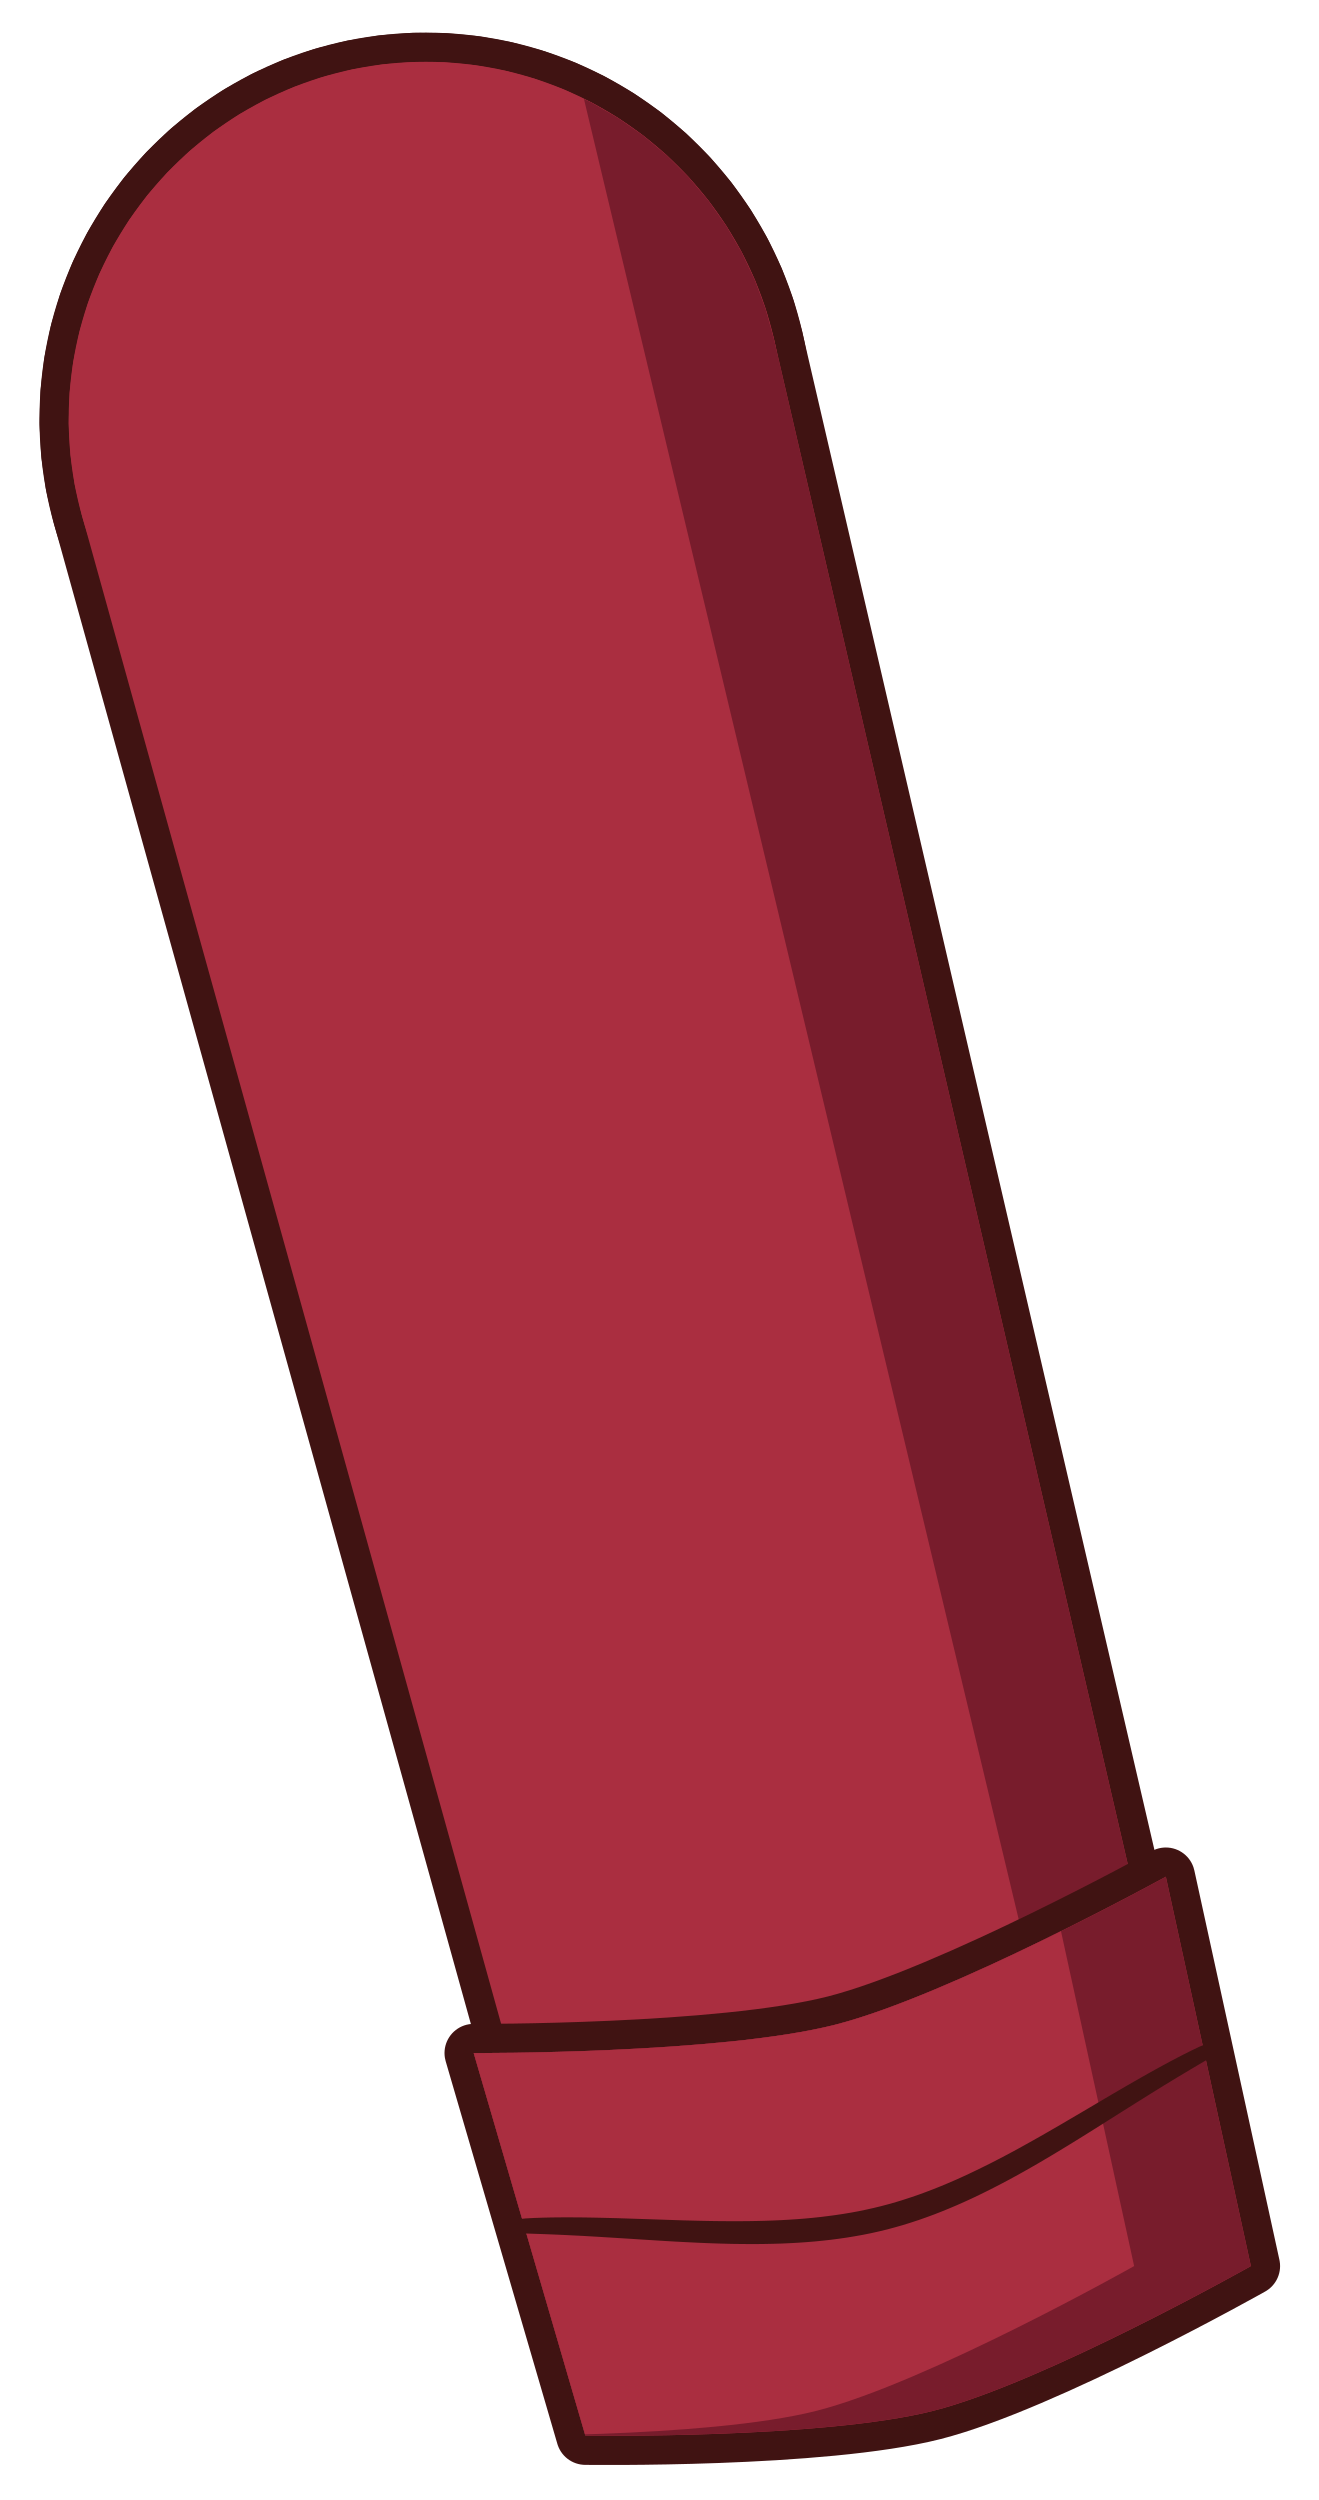
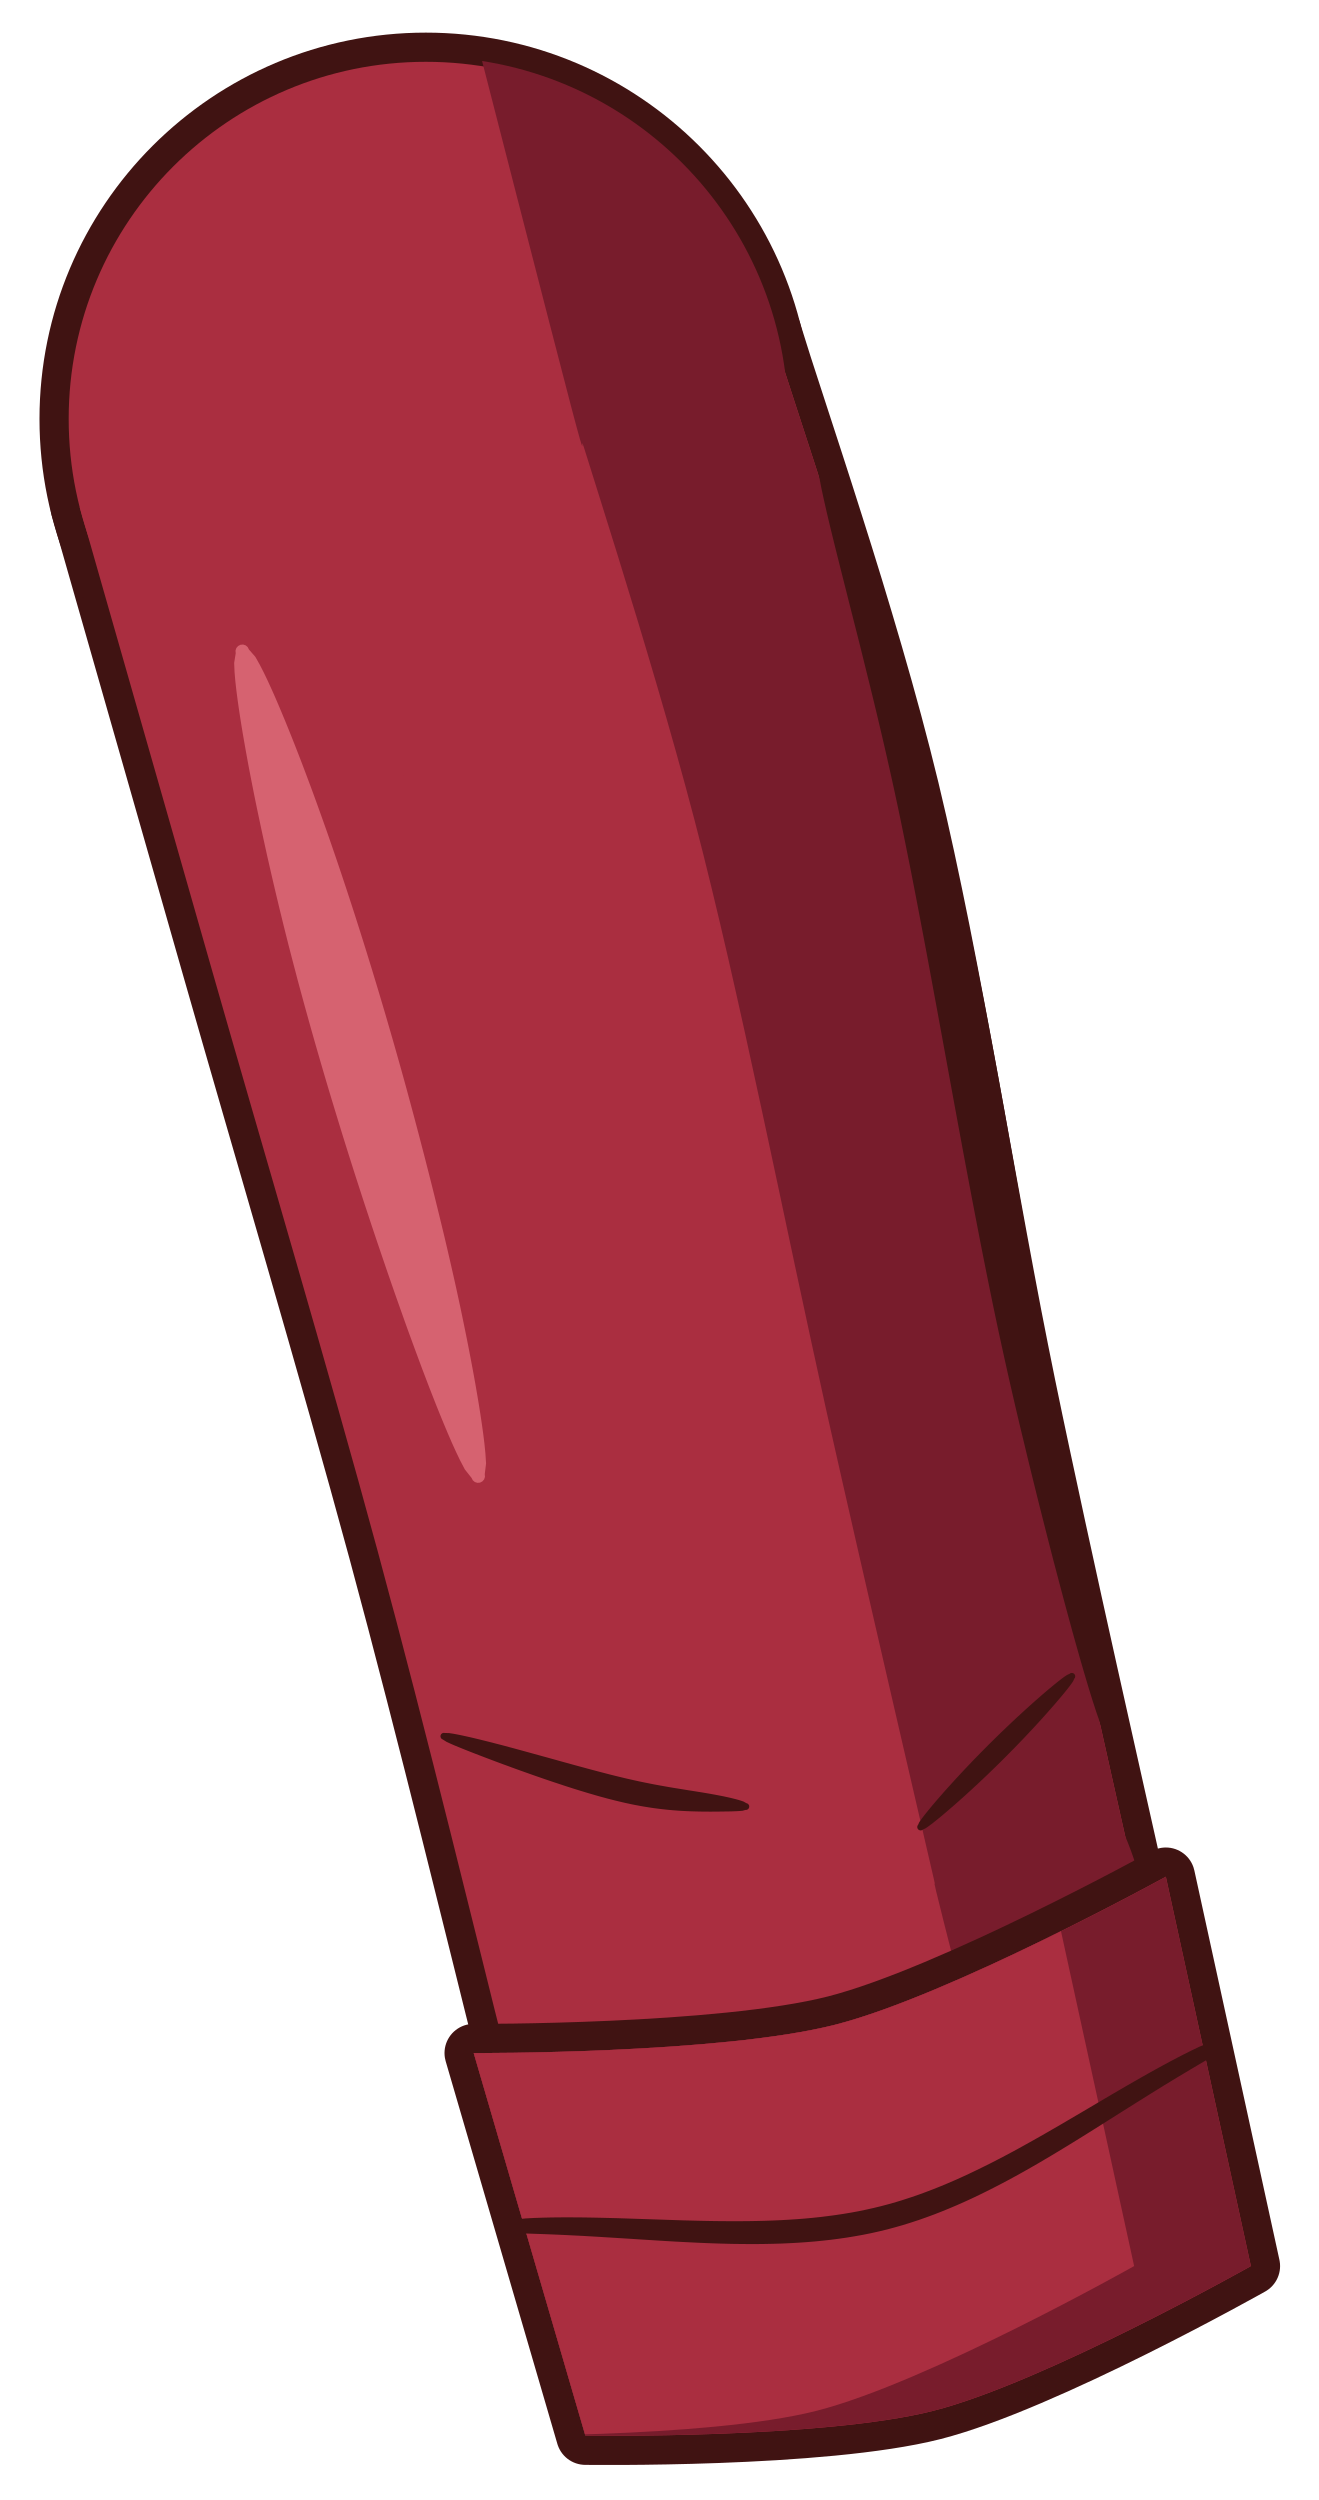
<svg xmlns="http://www.w3.org/2000/svg" viewBox="1368 1144 384 728" width="384" height="728">
  <defs>
    <clipPath id="kol-ust-sol-k0">
-       <path d="M1698.28 1694.92L1699.77 1702.87L1700.57 1710.92L1700.67 1719.01L1700.08 1727.07L1698.8 1735.06L1696.83 1742.91L1694.2 1750.55L1690.92 1757.95L1687.02 1765.03L1682.52 1771.75L1677.46 1778.06L1671.88 1783.92L1665.81 1789.27L1659.31 1794.08L1652.42 1798.31L1645.19 1801.93L1637.67 1804.92L1629.93 1807.26L1622.01 1808.91L1613.98 1809.89L1605.9 1810.16L1597.82 1809.75L1589.81 1808.63L1581.92 1806.84L1574.22 1804.37L1566.76 1801.25L1559.59 1797.5L1552.77 1793.15L1546.36 1788.23L1540.38 1782.77L1534.9 1776.82L1529.96 1770.43L1525.58 1763.63L1521.8 1756.48L1518.65 1749.03L1516.15 1741.34L1391.8 1293.84L1389.77 1285.13L1388.51 1276.27L1388.01 1267.33L1388.28 1258.39L1389.32 1249.5L1391.12 1240.74L1393.66 1232.16L1396.93 1223.83L1400.91 1215.81L1405.56 1208.17L1410.85 1200.95L1416.75 1194.22L1423.2 1188.01L1430.16 1182.39L1437.57 1177.38L1445.39 1173.03L1453.56 1169.37L1462.01 1166.42L1470.68 1164.21L1479.51 1162.75L1488.43 1162.06L1497.38 1162.14L1506.29 1162.99L1515.09 1164.6L1523.72 1166.96L1532.12 1170.05L1540.22 1173.85L1547.96 1178.34L1555.29 1183.47L1562.15 1189.22L1568.49 1195.54L1574.26 1202.37L1579.43 1209.68L1583.95 1217.4L1587.79 1225.49L1590.91 1233.87L1593.31 1242.49Z" />
+       <path d="M1592.78 1240.32C1592.78 1240.32 1594.7 1246.51 1595.93 1250.35C1597.16 1254.19 1598.61 1258.63 1600.16 1263.38C1601.7 1268.14 1603.43 1273.39 1605.2 1278.87C1606.97 1284.35 1608.87 1290.23 1610.77 1296.26C1612.68 1302.28 1614.67 1308.62 1616.62 1315C1618.56 1321.39 1620.55 1327.99 1622.45 1334.55C1624.35 1341.12 1626.25 1347.81 1628.01 1354.37C1629.77 1360.92 1631.42 1367.31 1633.01 1373.89C1634.6 1380.47 1636.07 1386.99 1637.56 1393.86C1639.06 1400.73 1640.52 1407.89 1641.98 1415.12C1643.43 1422.36 1644.86 1429.81 1646.27 1437.28C1647.69 1444.74 1649.09 1452.36 1650.48 1459.92C1651.87 1467.49 1653.25 1475.13 1654.62 1482.66C1656 1490.19 1657.36 1497.73 1658.73 1505.09C1660.09 1512.44 1661.45 1519.75 1662.81 1526.81C1664.18 1533.86 1665.51 1540.57 1666.91 1547.42C1668.31 1554.27 1669.73 1560.97 1671.21 1567.93C1672.68 1574.88 1674.23 1582.06 1675.77 1589.13C1677.3 1596.21 1678.87 1603.39 1680.41 1610.36C1681.94 1617.32 1683.49 1624.29 1684.96 1630.91C1686.43 1637.54 1687.89 1644.05 1689.25 1650.11C1690.6 1656.17 1691.91 1662 1693.09 1667.26C1694.28 1672.53 1695.38 1677.45 1696.33 1681.69C1697.27 1685.93 1698.77 1692.71 1698.77 1692.71C1698.77 1692.71 1514.66 1739.63 1514.66 1739.63C1514.66 1739.63 1512.96 1732.9 1511.9 1728.69C1510.85 1724.48 1509.64 1719.58 1508.34 1714.35C1507.03 1709.11 1505.6 1703.31 1504.09 1697.29C1502.59 1691.27 1500.98 1684.79 1499.33 1678.21C1497.68 1671.63 1495.94 1664.72 1494.19 1657.81C1492.43 1650.9 1490.62 1643.78 1488.81 1636.77C1487 1629.77 1485.16 1622.66 1483.35 1615.8C1481.54 1608.93 1479.78 1602.32 1477.95 1595.57C1476.12 1588.83 1474.31 1582.25 1472.39 1575.33C1470.46 1568.42 1468.46 1561.28 1466.43 1554.09C1464.39 1546.9 1462.3 1539.55 1460.2 1532.2C1458.1 1524.86 1455.95 1517.41 1453.83 1510.03C1451.7 1502.66 1449.55 1495.23 1447.45 1487.94C1445.34 1480.65 1443.23 1473.37 1441.18 1466.29C1439.13 1459.21 1437.11 1452.19 1435.16 1445.44C1433.22 1438.68 1431.37 1432.26 1429.51 1425.74C1427.65 1419.23 1425.84 1412.89 1423.98 1406.36C1422.11 1399.83 1420.2 1393.14 1418.33 1386.57C1416.45 1380 1414.56 1373.37 1412.73 1366.96C1410.89 1360.55 1409.07 1354.16 1407.34 1348.1C1405.61 1342.03 1403.91 1336.09 1402.33 1330.56C1400.75 1325.04 1399.23 1319.73 1397.86 1314.93C1396.49 1310.13 1395.21 1305.65 1394.11 1301.78C1393 1297.9 1391.22 1291.68 1391.22 1291.68C1391.22 1291.68 1592.78 1240.32 1592.78 1240.32Z" />
+       <path d="M1386.5 1266a105.5 105.5 0 1 1 211 0a105.5 105.5 0 1 1 -211 0Z" />
+       <path d="M1510.21 1716.17a96.5 96.5 0 1 1 193 0a96.5 96.5 0 1 1 -193 0Z" />
    </clipPath>
    <clipPath id="kol-ust-sol-k1">
      <path d="M-9000 -9000H9000V9000H-9000Z" />
-       <path d="M-8033 -8000h1v1h-1Z" />
+       <path d="M-8030 -8000h1v1h-1Z" />
    </clipPath>
    <clipPath id="kol-ust-sol-k2">
      <path d="M1732.26 1803.88C1732.26 1803.88 1672.1 1837.79 1639.8 1846.02C1607.5 1854.25 1538.46 1853.27 1538.46 1853.27C1538.46 1853.27 1505.94 1741.85 1505.94 1741.85C1505.94 1741.85 1577.57 1742.17 1611.16 1733.61C1644.75 1725.05 1707.49 1690.49 1707.49 1690.49C1707.49 1690.49 1732.26 1803.88 1732.26 1803.88Z" />
    </clipPath>
  </defs>
  <g>
    <g>
      <g fill="rgb(64,19,18)" stroke="rgb(64,19,18)" stroke-width="17" stroke-linejoin="round" stroke-linecap="round">
-         <path d="M1698.28 1694.92L1699.77 1702.87L1700.57 1710.92L1700.67 1719.01L1700.08 1727.07L1698.8 1735.06L1696.83 1742.91L1694.2 1750.55L1690.92 1757.95L1687.02 1765.03L1682.52 1771.75L1677.46 1778.06L1671.88 1783.92L1665.81 1789.27L1659.31 1794.08L1652.42 1798.31L1645.19 1801.93L1637.67 1804.92L1629.93 1807.26L1622.01 1808.91L1613.98 1809.89L1605.9 1810.16L1597.82 1809.75L1589.81 1808.63L1581.92 1806.84L1574.22 1804.37L1566.76 1801.25L1559.59 1797.5L1552.77 1793.15L1546.36 1788.23L1540.38 1782.77L1534.9 1776.82L1529.96 1770.43L1525.58 1763.63L1521.8 1756.48L1518.65 1749.03L1516.15 1741.34L1391.8 1293.84L1389.77 1285.13L1388.51 1276.27L1388.01 1267.33L1388.28 1258.39L1389.32 1249.5L1391.12 1240.74L1393.66 1232.16L1396.93 1223.83L1400.91 1215.81L1405.56 1208.17L1410.85 1200.95L1416.75 1194.22L1423.2 1188.01L1430.16 1182.39L1437.57 1177.38L1445.39 1173.03L1453.56 1169.37L1462.01 1166.42L1470.68 1164.21L1479.51 1162.75L1488.43 1162.06L1497.38 1162.14L1506.29 1162.99L1515.09 1164.6L1523.72 1166.96L1532.12 1170.05L1540.22 1173.85L1547.96 1178.34L1555.29 1183.47L1562.15 1189.22L1568.49 1195.54L1574.26 1202.37L1579.43 1209.68L1583.95 1217.4L1587.79 1225.49L1590.91 1233.87L1593.31 1242.49Z" />
+         <path d="M1592.78 1240.32C1592.78 1240.32 1594.7 1246.51 1595.93 1250.35C1597.16 1254.19 1598.61 1258.63 1600.16 1263.38C1601.7 1268.14 1603.43 1273.39 1605.2 1278.87C1606.97 1284.35 1608.87 1290.23 1610.77 1296.26C1612.68 1302.28 1614.67 1308.62 1616.62 1315C1618.56 1321.39 1620.55 1327.99 1622.45 1334.55C1624.35 1341.12 1626.25 1347.81 1628.01 1354.37C1629.77 1360.92 1631.42 1367.31 1633.01 1373.89C1634.6 1380.47 1636.07 1386.99 1637.56 1393.86C1639.06 1400.73 1640.52 1407.89 1641.98 1415.12C1643.43 1422.36 1644.86 1429.81 1646.27 1437.28C1647.69 1444.74 1649.09 1452.36 1650.48 1459.92C1651.87 1467.49 1653.25 1475.13 1654.62 1482.66C1656 1490.19 1657.36 1497.73 1658.73 1505.09C1660.09 1512.44 1661.45 1519.75 1662.81 1526.81C1664.18 1533.86 1665.51 1540.57 1666.91 1547.42C1668.31 1554.27 1669.73 1560.97 1671.21 1567.93C1672.68 1574.88 1674.23 1582.06 1675.77 1589.13C1677.3 1596.21 1678.87 1603.39 1680.41 1610.36C1681.94 1617.32 1683.49 1624.29 1684.96 1630.91C1686.43 1637.54 1687.89 1644.05 1689.25 1650.11C1690.6 1656.17 1691.91 1662 1693.09 1667.26C1694.28 1672.53 1695.38 1677.45 1696.33 1681.69C1697.27 1685.93 1698.77 1692.71 1698.77 1692.71C1698.77 1692.71 1514.66 1739.63 1514.66 1739.63C1514.66 1739.63 1512.96 1732.9 1511.9 1728.69C1510.85 1724.48 1509.64 1719.58 1508.34 1714.35C1507.03 1709.11 1505.6 1703.31 1504.09 1697.29C1502.59 1691.27 1500.98 1684.79 1499.33 1678.21C1497.68 1671.63 1495.94 1664.72 1494.19 1657.81C1492.43 1650.9 1490.62 1643.78 1488.81 1636.77C1487 1629.77 1485.16 1622.66 1483.35 1615.8C1481.54 1608.93 1479.78 1602.32 1477.95 1595.57C1476.12 1588.83 1474.31 1582.25 1472.39 1575.33C1470.46 1568.42 1468.46 1561.28 1466.43 1554.09C1464.39 1546.9 1462.3 1539.55 1460.2 1532.2C1458.1 1524.86 1455.95 1517.41 1453.83 1510.03C1451.7 1502.66 1449.55 1495.23 1447.45 1487.94C1445.34 1480.65 1443.23 1473.37 1441.18 1466.29C1439.13 1459.21 1437.11 1452.19 1435.16 1445.44C1433.22 1438.68 1431.37 1432.26 1429.51 1425.74C1427.65 1419.23 1425.84 1412.89 1423.98 1406.36C1422.11 1399.83 1420.2 1393.14 1418.33 1386.57C1416.45 1380 1414.56 1373.37 1412.73 1366.96C1410.89 1360.55 1409.07 1354.16 1407.34 1348.1C1405.61 1342.03 1403.91 1336.09 1402.33 1330.56C1400.75 1325.04 1399.23 1319.73 1397.86 1314.93C1396.49 1310.13 1395.21 1305.65 1394.11 1301.78C1393 1297.9 1391.22 1291.68 1391.22 1291.68C1391.22 1291.68 1592.78 1240.32 1592.78 1240.32Z" />
        <path d="M1388 1266a104 104 0 1 1 208 0a104 104 0 1 1 -208 0Z" />
-         <path d="M1512.71 1716.17a94 94 0 1 1 188 0a94 94 0 1 1 -188 0Z" />
+         <path d="M1511.71 1716.17a95 95 0 1 1 190 0a95 95 0 1 1 -190 0Z" />
      </g>
-       <path d="M1698.28 1694.92L1699.77 1702.87L1700.57 1710.92L1700.67 1719.01L1700.08 1727.07L1698.8 1735.06L1696.83 1742.91L1694.2 1750.55L1690.92 1757.95L1687.02 1765.03L1682.52 1771.75L1677.46 1778.06L1671.88 1783.92L1665.81 1789.27L1659.31 1794.08L1652.42 1798.31L1645.19 1801.93L1637.67 1804.92L1629.93 1807.26L1622.01 1808.91L1613.98 1809.89L1605.9 1810.16L1597.82 1809.75L1589.81 1808.63L1581.92 1806.84L1574.22 1804.37L1566.76 1801.25L1559.59 1797.5L1552.77 1793.15L1546.36 1788.23L1540.38 1782.77L1534.9 1776.82L1529.96 1770.43L1525.58 1763.63L1521.8 1756.48L1518.65 1749.03L1516.15 1741.34L1391.8 1293.84L1389.77 1285.13L1388.51 1276.27L1388.01 1267.33L1388.28 1258.39L1389.32 1249.5L1391.12 1240.74L1393.66 1232.16L1396.93 1223.83L1400.91 1215.81L1405.56 1208.17L1410.85 1200.95L1416.75 1194.22L1423.2 1188.01L1430.16 1182.39L1437.57 1177.38L1445.39 1173.03L1453.56 1169.37L1462.01 1166.42L1470.68 1164.21L1479.51 1162.75L1488.43 1162.06L1497.38 1162.14L1506.29 1162.99L1515.09 1164.6L1523.72 1166.96L1532.12 1170.05L1540.22 1173.85L1547.96 1178.34L1555.29 1183.47L1562.15 1189.22L1568.49 1195.54L1574.26 1202.37L1579.43 1209.68L1583.95 1217.4L1587.79 1225.49L1590.91 1233.87L1593.31 1242.49Z" fill="rgb(170,46,64)" />
+       <path d="M1592.78 1240.32C1592.78 1240.32 1594.7 1246.51 1595.93 1250.35C1597.16 1254.19 1598.61 1258.63 1600.16 1263.38C1601.7 1268.14 1603.43 1273.39 1605.2 1278.87C1606.97 1284.35 1608.87 1290.23 1610.77 1296.26C1612.68 1302.28 1614.67 1308.62 1616.62 1315C1618.56 1321.39 1620.55 1327.99 1622.45 1334.55C1624.35 1341.12 1626.25 1347.81 1628.01 1354.37C1629.77 1360.92 1631.42 1367.31 1633.01 1373.89C1634.6 1380.47 1636.07 1386.99 1637.56 1393.86C1639.06 1400.73 1640.52 1407.89 1641.98 1415.12C1643.43 1422.36 1644.86 1429.81 1646.27 1437.28C1647.69 1444.74 1649.09 1452.36 1650.48 1459.92C1651.87 1467.49 1653.25 1475.13 1654.62 1482.66C1656 1490.19 1657.36 1497.73 1658.73 1505.09C1660.09 1512.44 1661.45 1519.75 1662.81 1526.81C1664.18 1533.86 1665.51 1540.57 1666.91 1547.42C1668.31 1554.27 1669.73 1560.97 1671.21 1567.93C1672.68 1574.88 1674.23 1582.06 1675.77 1589.13C1677.3 1596.21 1678.87 1603.39 1680.41 1610.36C1681.94 1617.32 1683.49 1624.29 1684.96 1630.91C1686.43 1637.54 1687.89 1644.05 1689.25 1650.11C1690.6 1656.17 1691.91 1662 1693.09 1667.26C1694.28 1672.53 1695.38 1677.45 1696.33 1681.69C1697.27 1685.93 1698.77 1692.71 1698.77 1692.71C1698.77 1692.71 1514.66 1739.63 1514.66 1739.63C1514.66 1739.63 1512.96 1732.9 1511.9 1728.69C1510.85 1724.48 1509.64 1719.58 1508.34 1714.35C1507.03 1709.11 1505.6 1703.31 1504.09 1697.29C1502.59 1691.27 1500.98 1684.79 1499.33 1678.21C1497.68 1671.63 1495.94 1664.72 1494.19 1657.81C1492.43 1650.9 1490.62 1643.78 1488.81 1636.77C1487 1629.77 1485.16 1622.66 1483.35 1615.8C1481.54 1608.93 1479.78 1602.32 1477.95 1595.57C1476.12 1588.83 1474.31 1582.25 1472.39 1575.33C1470.46 1568.42 1468.46 1561.28 1466.43 1554.09C1464.39 1546.9 1462.3 1539.55 1460.2 1532.2C1458.1 1524.86 1455.95 1517.41 1453.83 1510.03C1451.7 1502.66 1449.55 1495.23 1447.45 1487.94C1445.34 1480.65 1443.23 1473.37 1441.18 1466.29C1439.13 1459.21 1437.11 1452.19 1435.16 1445.44C1433.22 1438.68 1431.37 1432.26 1429.51 1425.74C1427.65 1419.23 1425.84 1412.89 1423.98 1406.36C1422.11 1399.83 1420.2 1393.14 1418.33 1386.57C1416.45 1380 1414.56 1373.37 1412.73 1366.96C1410.89 1360.55 1409.07 1354.16 1407.34 1348.1C1405.61 1342.03 1403.91 1336.09 1402.33 1330.56C1400.75 1325.04 1399.23 1319.73 1397.86 1314.93C1396.49 1310.13 1395.21 1305.65 1394.11 1301.78C1393 1297.9 1391.22 1291.68 1391.22 1291.68C1391.22 1291.68 1592.78 1240.32 1592.78 1240.32Z" fill="rgb(170,46,64)" />
      <path d="M1388 1266a104 104 0 1 1 208 0a104 104 0 1 1 -208 0Z" fill="rgb(170,46,64)" />
-       <path d="M1512.71 1716.17a94 94 0 1 1 188 0a94 94 0 1 1 -188 0Z" fill="rgb(170,46,64)" />
+       <path d="M1511.71 1716.17a95 95 0 1 1 190 0a95 95 0 1 1 -190 0Z" fill="rgb(170,46,64)" />
    </g>
    <g clip-path="url(#kol-ust-sol-k0)">
-       <path d="M1587.11 1137.19C1587.11 1137.19 1740.98 1781.49 1740.98 1781.49C1740.98 1781.49 1686.43 1794.15 1686.43 1794.15C1686.43 1794.15 1532.56 1149.85 1532.56 1149.85C1532.56 1149.85 1587.11 1137.19 1587.11 1137.19Z" fill="rgb(120,28,44)" />
+       <path d="M1596.17 1132.13C1596.17 1132.13 1618.56 1219.37 1623.81 1239.24C1629.07 1259.1 1626.26 1246.86 1627.71 1251.33C1629.16 1255.8 1630.81 1260.8 1632.51 1266.06C1634.22 1271.32 1636.07 1277.01 1637.94 1282.88C1639.81 1288.74 1641.79 1294.95 1643.73 1301.23C1645.67 1307.51 1647.67 1314.05 1649.6 1320.57C1651.52 1327.1 1653.46 1333.78 1655.27 1340.36C1657.09 1346.94 1658.85 1353.49 1660.49 1360.04C1662.13 1366.58 1663.62 1372.89 1665.13 1379.63C1666.65 1386.38 1668.12 1393.38 1669.59 1400.51C1671.05 1407.64 1672.5 1415.01 1673.92 1422.41C1675.35 1429.81 1676.76 1437.39 1678.16 1444.94C1679.56 1452.48 1680.94 1460.13 1682.32 1467.69C1683.7 1475.24 1685.07 1482.83 1686.43 1490.26C1687.8 1497.69 1689.16 1505.09 1690.52 1512.26C1691.88 1519.43 1693.23 1526.4 1694.61 1533.29C1695.99 1540.17 1697.36 1546.68 1698.81 1553.57C1700.26 1560.46 1701.78 1567.56 1703.3 1574.62C1704.82 1581.68 1706.39 1588.89 1707.93 1595.92C1709.47 1602.94 1711.03 1610.01 1712.53 1616.77C1714.03 1623.53 1715.53 1630.22 1716.93 1636.49C1718.33 1642.77 1719.7 1648.85 1720.94 1654.41C1722.19 1659.96 1723.37 1665.21 1724.4 1669.82C1725.43 1674.43 1722.64 1664.13 1727.13 1682.05C1731.61 1699.97 1751.3 1777.36 1751.3 1777.36C1751.3 1777.36 1667 1798.84 1667 1798.84C1667 1798.84 1647.3 1721.46 1642.79 1703.54C1638.29 1685.62 1641.03 1695.93 1639.97 1691.34C1638.91 1686.74 1637.69 1681.49 1636.41 1675.95C1635.12 1670.4 1633.72 1664.33 1632.27 1658.07C1630.82 1651.81 1629.28 1645.13 1627.72 1638.38C1626.16 1631.63 1624.54 1624.58 1622.93 1617.58C1621.32 1610.57 1619.67 1603.38 1618.06 1596.34C1616.45 1589.31 1614.83 1582.23 1613.28 1575.37C1611.72 1568.51 1610.24 1562.03 1608.72 1555.18C1607.2 1548.33 1605.69 1541.4 1604.15 1534.27C1602.6 1527.15 1601.04 1519.8 1599.46 1512.42C1597.89 1505.05 1596.3 1497.51 1594.7 1490.01C1593.1 1482.52 1591.49 1474.92 1589.87 1467.43C1588.25 1459.94 1586.63 1452.42 1585 1445.07C1583.37 1437.72 1581.74 1430.4 1580.11 1423.31C1578.47 1416.22 1576.85 1409.26 1575.21 1402.55C1573.58 1395.83 1572.01 1389.55 1570.3 1383.02C1568.59 1376.49 1566.81 1369.94 1564.97 1363.37C1563.14 1356.8 1561.21 1350.11 1559.3 1343.58C1557.39 1337.06 1555.43 1330.51 1553.53 1324.21C1551.63 1317.92 1549.71 1311.7 1547.9 1305.82C1546.08 1299.95 1544.29 1294.23 1542.64 1288.96C1540.99 1283.69 1539.41 1278.67 1538.01 1274.19C1536.61 1269.71 1539.46 1281.94 1534.23 1262.07C1529 1242.19 1506.63 1154.95 1506.63 1154.95C1506.63 1154.95 1596.17 1132.13 1596.17 1132.13Z" fill="rgb(120,28,44)" />
+       <path d="M1436.64 1334.23L1436.19 1337.03L1436.3 1339.67L1436.52 1342.27L1436.81 1344.85L1437.14 1347.42L1437.5 1349.99L1437.88 1352.54L1438.28 1355.09L1438.7 1357.63L1439.14 1360.17L1439.59 1362.71L1440.05 1365.25L1440.52 1367.79L1441.01 1370.33L1441.51 1372.88L1442.01 1375.42L1442.53 1377.97L1443.06 1380.52L1443.6 1383.07L1444.14 1385.62L1444.69 1388.16L1445.25 1390.71L1445.81 1393.25L1446.39 1395.79L1446.97 1398.34L1447.56 1400.89L1448.16 1403.44L1448.77 1406L1449.38 1408.56L1450.01 1411.13L1450.64 1413.7L1451.29 1416.29L1451.94 1418.88L1452.61 1421.48L1453.29 1424.1L1453.98 1426.72L1454.67 1429.36L1455.38 1432L1456.1 1434.65L1456.83 1437.31L1457.57 1439.97L1458.31 1442.64L1459.07 1445.32L1459.83 1448L1460.61 1450.69L1461.39 1453.39L1462.18 1456.1L1462.98 1458.81L1463.79 1461.53L1464.61 1464.25L1465.44 1466.99L1466.28 1469.73L1467.12 1472.48L1467.97 1475.24L1468.84 1478.01L1469.72 1480.81L1470.61 1483.62L1471.51 1486.44L1472.43 1489.28L1473.35 1492.13L1474.28 1494.98L1475.23 1497.84L1476.17 1500.7L1477.13 1503.56L1478.09 1506.41L1479.06 1509.27L1480.03 1512.11L1481 1514.95L1481.98 1517.77L1482.96 1520.58L1483.95 1523.38L1484.93 1526.15L1485.91 1528.91L1486.9 1531.66L1487.9 1534.39L1488.9 1537.12L1489.91 1539.84L1490.92 1542.56L1491.95 1545.26L1492.98 1547.96L1494.03 1550.65L1495.09 1553.34L1496.17 1556.02L1497.27 1558.69L1498.39 1561.36L1499.54 1564.02L1500.74 1566.67L1502 1569.3L1503.37 1571.91L1505.31 1574.36L1505.67 1575.05L1506.26 1575.56L1507 1575.8L1507.78 1575.74L1508.47 1575.38L1508.98 1574.79L1509.22 1574.05L1509.16 1573.27L1509.54 1570.17L1509.35 1567.23L1509.06 1564.33L1508.7 1561.44L1508.3 1558.57L1507.87 1555.71L1507.42 1552.86L1506.94 1550.01L1506.45 1547.16L1505.94 1544.32L1505.41 1541.47L1504.87 1538.62L1504.32 1535.78L1503.75 1532.92L1503.17 1530.07L1502.58 1527.21L1501.98 1524.34L1501.36 1521.47L1500.73 1518.58L1500.08 1515.68L1499.42 1512.77L1498.75 1509.85L1498.07 1506.92L1497.38 1503.99L1496.67 1501.05L1495.96 1498.12L1495.24 1495.19L1494.52 1492.26L1493.79 1489.34L1493.06 1486.43L1492.32 1483.53L1491.58 1480.64L1490.83 1477.77L1490.09 1474.92L1489.34 1472.09L1488.6 1469.29L1487.85 1466.5L1487.1 1463.72L1486.35 1460.95L1485.59 1458.19L1484.83 1455.45L1484.06 1452.72L1483.29 1450L1482.52 1447.29L1481.74 1444.59L1480.96 1441.9L1480.18 1439.22L1479.39 1436.56L1478.6 1433.9L1477.81 1431.26L1477.01 1428.63L1476.22 1426.01L1475.41 1423.4L1474.61 1420.8L1473.8 1418.21L1472.99 1415.64L1472.18 1413.09L1471.37 1410.54L1470.55 1408.01L1469.73 1405.49L1468.91 1402.99L1468.08 1400.49L1467.25 1398L1466.41 1395.51L1465.57 1393.04L1464.72 1390.57L1463.87 1388.1L1463.01 1385.64L1462.14 1383.19L1461.26 1380.73L1460.38 1378.28L1459.49 1375.83L1458.59 1373.38L1457.68 1370.95L1456.77 1368.52L1455.85 1366.09L1454.92 1363.68L1453.98 1361.27L1453.03 1358.87L1452.07 1356.48L1451.1 1354.09L1450.11 1351.71L1449.11 1349.33L1448.09 1346.96L1447.04 1344.6L1445.96 1342.24L1444.84 1339.9L1443.65 1337.57L1442.35 1335.27L1440.49 1333.13L1440.13 1332.44L1439.54 1331.93L1438.79 1331.69L1438.02 1331.76L1437.32 1332.12L1436.82 1332.71L1436.58 1333.45Z" fill="rgb(214,98,112)" />
+     </g>
+     <g>
+       <path d="M1606.17 1278.65L1606.46 1282.37L1607.14 1285.94L1607.91 1289.5L1608.72 1293.08L1609.58 1296.72L1610.49 1300.45L1611.42 1304.23L1612.38 1308.05L1613.35 1311.9L1614.33 1315.78L1615.31 1319.68L1616.31 1323.62L1617.32 1327.58L1618.32 1331.55L1619.31 1335.52L1620.29 1339.5L1621.28 1343.49L1622.26 1347.48L1623.22 1351.46L1624.16 1355.42L1625.08 1359.34L1625.98 1363.24L1626.86 1367.13L1627.73 1371.02L1628.59 1374.94L1629.43 1378.87L1630.26 1382.81L1631.07 1386.77L1631.88 1390.78L1632.7 1394.86L1633.52 1399L1634.34 1403.21L1635.16 1407.46L1635.98 1411.76L1636.8 1416.08L1637.62 1420.44L1638.44 1424.83L1639.26 1429.27L1640.08 1433.73L1640.91 1438.2L1641.73 1442.69L1642.56 1447.2L1643.39 1451.73L1644.22 1456.28L1645.05 1460.82L1645.88 1465.36L1646.72 1469.91L1647.56 1474.46L1648.4 1479L1649.25 1483.53L1650.1 1488.04L1650.95 1492.55L1651.81 1497.04L1652.67 1501.51L1653.53 1505.95L1654.4 1510.35L1655.27 1514.73L1656.15 1519.08L1657.03 1523.4L1657.92 1527.66L1658.81 1531.86L1659.71 1535.99L1660.61 1540.09L1661.52 1544.17L1662.45 1548.26L1663.39 1552.35L1664.34 1556.42L1665.31 1560.49L1666.3 1564.57L1667.29 1568.7L1668.31 1572.87L1669.35 1577.08L1670.4 1581.32L1671.47 1585.55L1672.54 1589.78L1673.62 1594L1674.71 1598.24L1675.82 1602.46L1676.93 1606.67L1678.04 1610.83L1679.16 1614.96L1680.28 1619.08L1681.42 1623.16L1682.56 1627.18L1683.71 1631.14L1684.86 1635.01L1686.02 1638.79L1687.23 1642.52L1688.51 1646.22L1690.21 1649.85L1690.29 1650.03L1690.43 1650.16L1690.61 1650.23L1690.81 1650.23L1690.99 1650.15L1691.12 1650.01L1691.19 1649.82L1691.19 1649.63L1691.18 1645.62L1690.77 1641.73L1690.27 1637.84L1689.72 1633.92L1689.12 1629.94L1688.48 1625.87L1687.81 1621.74L1687.12 1617.57L1686.41 1613.36L1685.68 1609.15L1684.95 1604.9L1684.2 1600.63L1683.43 1596.33L1682.67 1592.03L1681.9 1587.75L1681.13 1583.47L1680.35 1579.17L1679.57 1574.89L1678.8 1570.63L1678.03 1566.42L1677.27 1562.25L1676.51 1558.13L1675.77 1554.03L1675.02 1549.94L1674.28 1545.84L1673.54 1541.74L1672.81 1537.65L1672.08 1533.54L1671.35 1529.41L1670.61 1525.21L1669.86 1520.95L1669.11 1516.64L1668.36 1512.29L1667.6 1507.9L1666.83 1503.49L1666.06 1499.05L1665.28 1494.58L1664.49 1490.08L1663.7 1485.57L1662.91 1481.04L1662.1 1476.51L1661.29 1471.96L1660.48 1467.4L1659.65 1462.84L1658.82 1458.29L1657.98 1453.74L1657.13 1449.19L1656.28 1444.65L1655.42 1440.12L1654.55 1435.61L1653.67 1431.13L1652.78 1426.67L1651.88 1422.22L1650.98 1417.8L1650.06 1413.42L1649.13 1409.09L1648.2 1404.78L1647.25 1400.51L1646.3 1396.29L1645.33 1392.12L1644.36 1388.03L1643.38 1384L1642.39 1380.02L1641.37 1376.05L1640.33 1372.1L1639.26 1368.16L1638.17 1364.25L1637.06 1360.37L1635.93 1356.48L1634.76 1352.57L1633.56 1348.63L1632.33 1344.68L1631.07 1340.72L1629.79 1336.77L1628.51 1332.85L1627.2 1328.94L1625.87 1325.03L1624.53 1321.15L1623.17 1317.3L1621.82 1313.49L1620.45 1309.72L1619.06 1305.97L1617.67 1302.27L1616.27 1298.63L1614.87 1295.05L1613.47 1291.57L1612.05 1288.17L1610.6 1284.83L1609.06 1281.53L1607.13 1278.34L1607.03 1278.17L1606.88 1278.05L1606.69 1278L1606.5 1278.02L1606.33 1278.12L1606.21 1278.27L1606.15 1278.46Z" fill="rgb(64,19,18)" />
+       <path d="M1496.97 1650.56L1498.04 1651.23L1499.17 1651.75L1500.31 1652.25L1501.47 1652.73L1502.63 1653.2L1503.81 1653.67L1504.99 1654.14L1506.18 1654.6L1507.37 1655.06L1508.57 1655.52L1509.77 1655.98L1510.97 1656.43L1512.18 1656.89L1513.39 1657.34L1514.6 1657.79L1515.82 1658.23L1517.03 1658.68L1518.24 1659.12L1519.46 1659.56L1520.67 1659.99L1521.88 1660.42L1523.09 1660.85L1524.29 1661.27L1525.5 1661.69L1526.69 1662.1L1527.89 1662.51L1529.08 1662.91L1530.26 1663.3L1531.44 1663.69L1532.61 1664.08L1533.77 1664.45L1534.92 1664.82L1536.07 1665.18L1537.21 1665.53L1538.34 1665.87L1539.46 1666.21L1540.57 1666.53L1541.66 1666.85L1542.75 1667.16L1543.83 1667.45L1544.89 1667.74L1545.94 1668.01L1546.97 1668.27L1547.99 1668.52L1549 1668.76L1549.99 1668.99L1550.97 1669.2L1551.93 1669.41L1552.88 1669.6L1553.81 1669.77L1554.72 1669.94L1555.63 1670.1L1556.52 1670.24L1557.4 1670.38L1558.26 1670.51L1559.12 1670.62L1559.96 1670.73L1560.79 1670.83L1561.62 1670.92L1562.43 1671.01L1563.23 1671.08L1564.03 1671.15L1564.81 1671.21L1565.59 1671.27L1566.36 1671.32L1567.13 1671.36L1567.88 1671.4L1568.64 1671.43L1569.38 1671.46L1570.13 1671.48L1570.87 1671.5L1571.6 1671.52L1572.33 1671.53L1573.06 1671.54L1573.79 1671.54L1574.52 1671.55L1575.25 1671.55L1575.98 1671.54L1576.71 1671.54L1577.44 1671.53L1578.17 1671.52L1578.91 1671.51L1579.65 1671.5L1580.39 1671.49L1581.15 1671.47L1581.91 1671.44L1582.67 1671.41L1583.45 1671.36L1584.24 1671.29L1585.06 1671.06L1585.45 1671.03L1585.8 1670.86L1586.06 1670.56L1586.18 1670.19L1586.15 1669.8L1585.98 1669.46L1585.69 1669.2L1585.32 1669.07L1584.58 1668.64L1583.82 1668.37L1583.06 1668.14L1582.3 1667.93L1581.55 1667.74L1580.81 1667.56L1580.07 1667.39L1579.33 1667.23L1578.6 1667.07L1577.87 1666.93L1577.14 1666.79L1576.42 1666.65L1575.7 1666.52L1574.98 1666.39L1574.26 1666.26L1573.54 1666.14L1572.82 1666.02L1572.11 1665.9L1571.39 1665.79L1570.67 1665.67L1569.95 1665.56L1569.23 1665.44L1568.5 1665.33L1567.77 1665.21L1567.04 1665.09L1566.3 1664.97L1565.56 1664.85L1564.81 1664.73L1564.06 1664.61L1563.3 1664.48L1562.53 1664.35L1561.75 1664.21L1560.96 1664.07L1560.17 1663.93L1559.36 1663.78L1558.54 1663.63L1557.72 1663.47L1556.87 1663.3L1556.02 1663.13L1555.15 1662.95L1554.27 1662.77L1553.37 1662.57L1552.46 1662.37L1551.53 1662.16L1550.59 1661.95L1549.62 1661.72L1548.64 1661.48L1547.64 1661.24L1546.63 1660.99L1545.59 1660.73L1544.55 1660.46L1543.48 1660.18L1542.4 1659.9L1541.31 1659.61L1540.21 1659.32L1539.09 1659.02L1537.96 1658.71L1536.81 1658.4L1535.66 1658.09L1534.5 1657.77L1533.33 1657.44L1532.14 1657.12L1530.95 1656.79L1529.75 1656.45L1528.55 1656.12L1527.33 1655.78L1526.12 1655.45L1524.89 1655.11L1523.66 1654.77L1522.43 1654.43L1521.19 1654.09L1519.95 1653.75L1518.7 1653.41L1517.46 1653.07L1516.21 1652.74L1514.96 1652.4L1513.71 1652.07L1512.46 1651.75L1511.21 1651.42L1509.96 1651.11L1508.71 1650.8L1507.47 1650.49L1506.22 1650.19L1504.98 1649.9L1503.74 1649.62L1502.51 1649.35L1501.28 1649.1L1500.05 1648.87L1498.82 1648.68L1497.55 1648.64L1497.16 1648.61L1496.78 1648.72L1496.48 1648.97L1496.3 1649.31L1496.26 1649.7L1496.38 1650.07L1496.62 1650.38Z" fill="rgb(64,19,18)" />
+       <path d="M1679.41 1631.44L1678.73 1631.74L1678.14 1632.13L1677.58 1632.53L1677.02 1632.95L1676.47 1633.38L1675.92 1633.81L1675.38 1634.25L1674.84 1634.68L1674.31 1635.13L1673.78 1635.57L1673.24 1636.01L1672.72 1636.46L1672.19 1636.91L1671.66 1637.36L1671.14 1637.82L1670.62 1638.27L1670.1 1638.73L1669.58 1639.18L1669.06 1639.64L1668.54 1640.1L1668.03 1640.56L1667.51 1641.03L1667 1641.49L1666.49 1641.95L1665.98 1642.42L1665.47 1642.89L1664.96 1643.36L1664.45 1643.82L1663.94 1644.29L1663.44 1644.77L1662.93 1645.24L1662.43 1645.71L1661.93 1646.19L1661.43 1646.66L1660.93 1647.14L1660.43 1647.62L1659.93 1648.1L1659.43 1648.57L1658.94 1649.06L1658.44 1649.54L1657.95 1650.02L1657.46 1650.5L1656.96 1650.99L1656.47 1651.48L1655.98 1651.96L1655.5 1652.45L1655.01 1652.94L1654.52 1653.43L1654.04 1653.92L1653.55 1654.41L1653.07 1654.91L1652.59 1655.4L1652.1 1655.9L1651.62 1656.39L1651.14 1656.89L1650.67 1657.39L1650.19 1657.89L1649.71 1658.39L1649.24 1658.89L1648.76 1659.39L1648.29 1659.9L1647.82 1660.4L1647.35 1660.91L1646.88 1661.42L1646.41 1661.92L1645.94 1662.43L1645.48 1662.94L1645.01 1663.46L1644.55 1663.97L1644.08 1664.48L1643.62 1665L1643.16 1665.51L1642.7 1666.03L1642.25 1666.55L1641.79 1667.07L1641.33 1667.6L1640.88 1668.12L1640.43 1668.64L1639.98 1669.17L1639.53 1669.7L1639.09 1670.23L1638.65 1670.77L1638.21 1671.3L1637.77 1671.84L1637.34 1672.39L1636.91 1672.94L1636.49 1673.49L1636.08 1674.06L1635.68 1674.64L1635.38 1675.32L1635.17 1675.65L1635.09 1676.03L1635.17 1676.41L1635.38 1676.74L1635.71 1676.95L1636.09 1677.03L1636.47 1676.95L1636.8 1676.74L1637.47 1676.44L1638.06 1676.05L1638.63 1675.64L1639.18 1675.22L1639.74 1674.8L1640.28 1674.36L1640.82 1673.93L1641.36 1673.49L1641.9 1673.05L1642.43 1672.61L1642.96 1672.16L1643.49 1671.71L1644.02 1671.26L1644.54 1670.81L1645.06 1670.36L1645.59 1669.9L1646.11 1669.45L1646.63 1668.99L1647.15 1668.53L1647.66 1668.07L1648.18 1667.61L1648.69 1667.15L1649.21 1666.69L1649.72 1666.22L1650.23 1665.75L1650.74 1665.29L1651.25 1664.82L1651.75 1664.35L1652.26 1663.88L1652.77 1663.41L1653.27 1662.94L1653.77 1662.46L1654.28 1661.99L1654.78 1661.51L1655.28 1661.04L1655.78 1660.56L1656.27 1660.08L1656.77 1659.6L1657.27 1659.12L1657.76 1658.64L1658.26 1658.15L1658.75 1657.67L1659.24 1657.19L1659.73 1656.7L1660.22 1656.21L1660.71 1655.72L1661.2 1655.23L1661.68 1654.74L1662.17 1654.25L1662.65 1653.76L1663.14 1653.27L1663.62 1652.77L1664.1 1652.28L1664.58 1651.78L1665.06 1651.28L1665.54 1650.79L1666.02 1650.29L1666.49 1649.79L1666.97 1649.28L1667.44 1648.78L1667.91 1648.28L1668.39 1647.77L1668.86 1647.27L1669.33 1646.76L1669.79 1646.25L1670.26 1645.74L1670.73 1645.23L1671.19 1644.72L1671.66 1644.21L1672.12 1643.69L1672.58 1643.18L1673.04 1642.66L1673.5 1642.14L1673.96 1641.62L1674.41 1641.1L1674.87 1640.58L1675.32 1640.06L1675.77 1639.53L1676.22 1639L1676.67 1638.47L1677.12 1637.94L1677.56 1637.41L1678 1636.87L1678.44 1636.33L1678.87 1635.79L1679.3 1635.24L1679.72 1634.68L1680.13 1634.12L1680.52 1633.53L1680.82 1632.85L1681.04 1632.53L1681.11 1632.15L1681.04 1631.76L1680.82 1631.44L1680.5 1631.22L1680.12 1631.15L1679.73 1631.22Z" fill="rgb(64,19,18)" />
    </g>
    <g clip-path="url(#kol-ust-sol-k1)">
      <g fill="rgb(64,19,18)" stroke="rgb(64,19,18)" stroke-width="17" stroke-linejoin="round" stroke-linecap="round">
        <path d="M1732.26 1803.88C1732.26 1803.88 1672.1 1837.79 1639.8 1846.02C1607.5 1854.25 1538.46 1853.27 1538.46 1853.27C1538.46 1853.27 1505.94 1741.85 1505.94 1741.85C1505.94 1741.85 1577.57 1742.17 1611.16 1733.61C1644.75 1725.05 1707.49 1690.49 1707.49 1690.49C1707.49 1690.49 1732.26 1803.88 1732.26 1803.88Z" />
      </g>
      <path d="M1732.26 1803.88C1732.26 1803.88 1672.1 1837.79 1639.8 1846.02C1607.5 1854.25 1538.46 1853.27 1538.46 1853.27C1538.46 1853.27 1505.94 1741.85 1505.94 1741.85C1505.94 1741.85 1577.57 1742.17 1611.16 1733.61C1644.75 1725.05 1707.49 1690.49 1707.49 1690.49C1707.49 1690.49 1732.26 1803.88 1732.26 1803.88Z" fill="rgb(170,46,64)" />
    </g>
    <g clip-path="url(#kol-ust-sol-k2)">
      <path d="M1732.26 1803.88C1732.26 1803.88 1672.1 1837.79 1639.8 1846.02C1607.5 1854.25 1538.46 1853.27 1538.46 1853.27C1538.46 1853.27 1505.94 1741.85 1505.94 1741.85C1505.94 1741.85 1577.57 1742.17 1611.16 1733.61C1644.75 1725.05 1707.49 1690.49 1707.49 1690.49C1707.49 1690.49 1732.26 1803.88 1732.26 1803.88Z" fill="rgb(120,28,44)" />
      <path d="M1698.26 1803.88C1698.26 1803.88 1638.1 1837.79 1605.8 1846.02 1573.5 1854.25 1504.46 1853.27 1504.46 1853.27 1504.46 1853.27 1471.94 1741.85 1471.94 1741.85 1471.94 1741.85 1543.57 1742.17 1577.16 1733.61 1610.75 1725.05 1673.49 1690.49 1673.49 1690.49 1673.49 1690.49 1698.26 1803.88 1698.26 1803.88Z" fill="rgb(170,46,64)" />
    </g>
    <g>
      <path d="M1719.41 1739.1L1717.2 1740.03L1715.04 1741.07L1712.89 1742.14L1710.75 1743.25L1708.61 1744.37L1706.49 1745.52L1704.37 1746.68L1702.26 1747.86L1700.15 1749.05L1698.05 1750.25L1695.95 1751.46L1693.86 1752.68L1691.77 1753.9L1689.68 1755.13L1687.6 1756.36L1685.52 1757.59L1683.44 1758.82L1681.36 1760.04L1679.28 1761.26L1677.21 1762.48L1675.13 1763.68L1673.06 1764.88L1670.98 1766.07L1668.91 1767.24L1666.83 1768.4L1664.76 1769.55L1662.68 1770.68L1660.6 1771.79L1658.51 1772.88L1656.43 1773.95L1654.34 1774.99L1652.25 1776.01L1650.16 1777.01L1648.06 1777.98L1645.96 1778.92L1643.85 1779.83L1641.74 1780.71L1639.62 1781.55L1637.5 1782.36L1635.37 1783.14L1633.23 1783.87L1631.09 1784.57L1628.94 1785.23L1626.78 1785.85L1624.62 1786.42L1622.44 1786.95L1620.25 1787.44L1618.05 1787.9L1615.83 1788.31L1613.6 1788.68L1611.36 1789.02L1609.11 1789.32L1606.85 1789.6L1604.57 1789.84L1602.29 1790.05L1599.99 1790.23L1597.69 1790.38L1595.37 1790.51L1593.05 1790.61L1590.71 1790.69L1588.37 1790.75L1586.02 1790.79L1583.66 1790.81L1581.3 1790.82L1578.93 1790.8L1576.55 1790.78L1574.16 1790.74L1571.77 1790.69L1569.38 1790.63L1566.98 1790.57L1564.58 1790.49L1562.17 1790.41L1559.76 1790.33L1557.35 1790.25L1554.93 1790.17L1552.51 1790.09L1550.09 1790.01L1547.67 1789.93L1545.25 1789.87L1542.83 1789.81L1540.41 1789.76L1537.99 1789.72L1535.57 1789.7L1533.16 1789.69L1530.74 1789.7L1528.33 1789.73L1525.92 1789.79L1523.52 1789.87L1521.12 1790L1518.74 1790.24L1517.98 1790.4L1517.34 1790.85L1516.91 1791.51L1516.78 1792.27L1516.94 1793.04L1517.39 1793.68L1518.04 1794.1L1518.81 1794.24L1521.18 1794.4L1523.54 1794.48L1525.91 1794.56L1528.28 1794.65L1530.65 1794.75L1533.03 1794.86L1535.42 1794.98L1537.81 1795.1L1540.2 1795.24L1542.6 1795.38L1545 1795.53L1547.41 1795.68L1549.81 1795.83L1552.22 1795.98L1554.64 1796.14L1557.05 1796.29L1559.47 1796.44L1561.88 1796.59L1564.3 1796.73L1566.72 1796.86L1569.14 1796.98L1571.56 1797.1L1573.98 1797.2L1576.4 1797.29L1578.81 1797.36L1581.23 1797.42L1583.64 1797.45L1586.05 1797.47L1588.46 1797.47L1590.87 1797.44L1593.27 1797.39L1595.67 1797.32L1598.07 1797.21L1600.46 1797.08L1602.84 1796.91L1605.22 1796.72L1607.6 1796.48L1609.97 1796.22L1612.33 1795.91L1614.69 1795.57L1617.04 1795.18L1619.38 1794.76L1621.71 1794.29L1624.03 1793.77L1626.35 1793.21L1628.65 1792.59L1630.93 1791.94L1633.21 1791.23L1635.47 1790.49L1637.71 1789.7L1639.95 1788.88L1642.17 1788.01L1644.38 1787.11L1646.57 1786.18L1648.76 1785.21L1650.93 1784.22L1653.09 1783.19L1655.25 1782.13L1657.39 1781.05L1659.52 1779.95L1661.65 1778.82L1663.77 1777.67L1665.88 1776.5L1667.98 1775.31L1670.07 1774.11L1672.16 1772.88L1674.24 1771.65L1676.31 1770.4L1678.38 1769.15L1680.45 1767.88L1682.51 1766.61L1684.56 1765.33L1686.62 1764.04L1688.67 1762.75L1690.71 1761.46L1692.76 1760.17L1694.8 1758.88L1696.84 1757.6L1698.88 1756.31L1700.92 1755.04L1702.96 1753.76L1704.99 1752.5L1707.03 1751.24L1709.07 1750L1711.11 1748.76L1713.15 1747.54L1715.18 1746.33L1717.22 1745.12L1719.26 1743.92L1721.26 1742.65L1721.87 1742.16L1722.24 1741.48L1722.33 1740.7L1722.11 1739.95L1721.62 1739.34L1720.93 1738.97L1720.16 1738.88Z" fill="rgb(64,19,18)" />
    </g>
  </g>
</svg>
